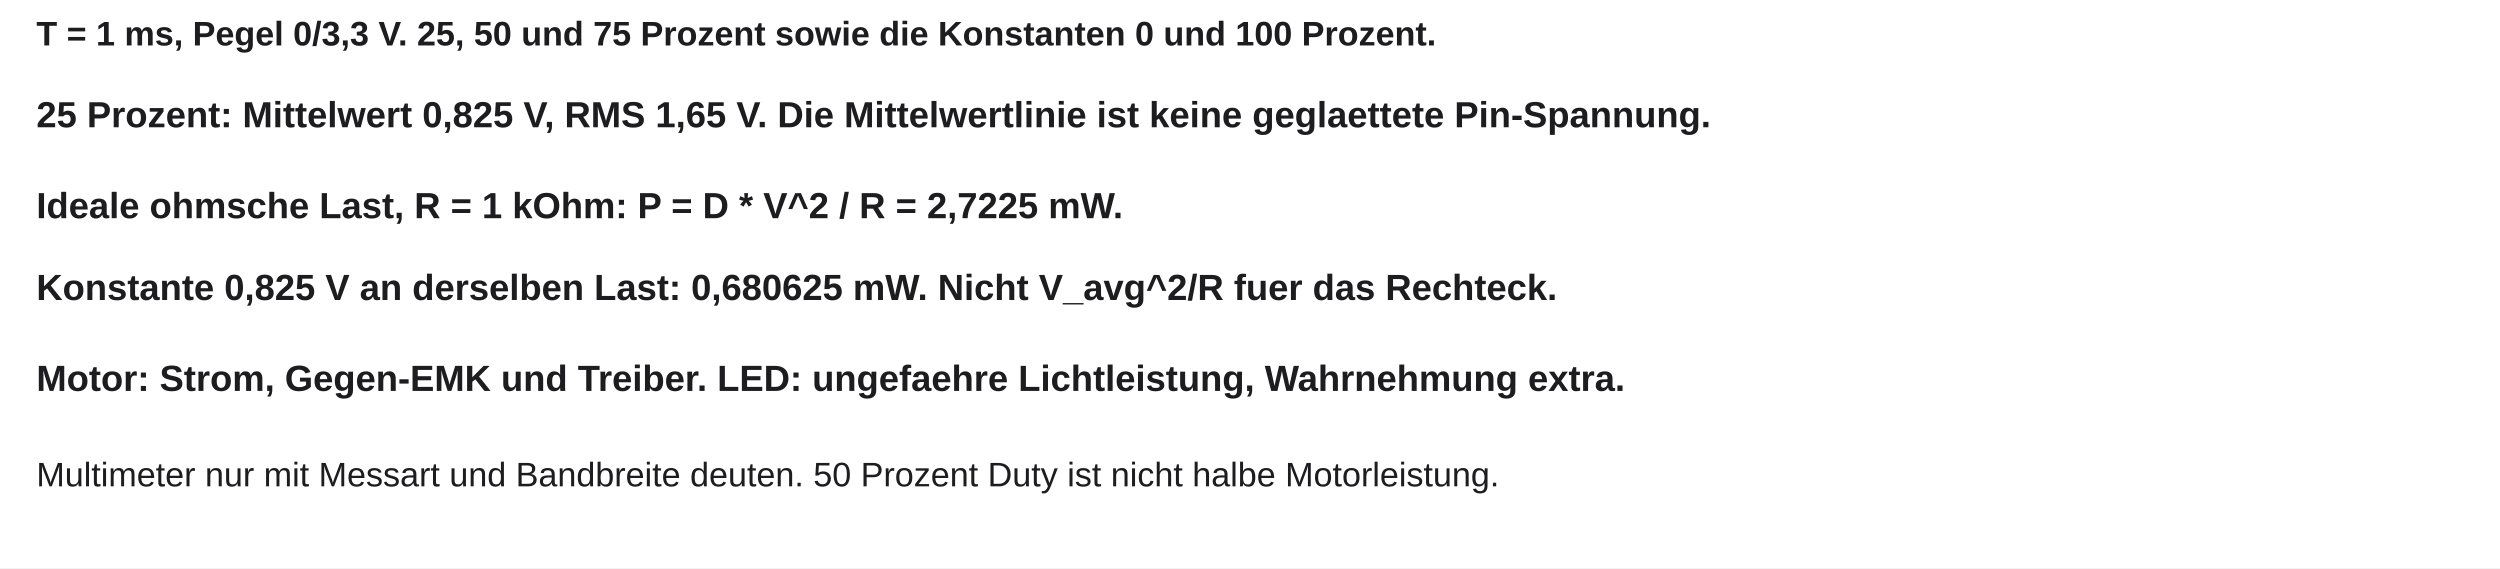
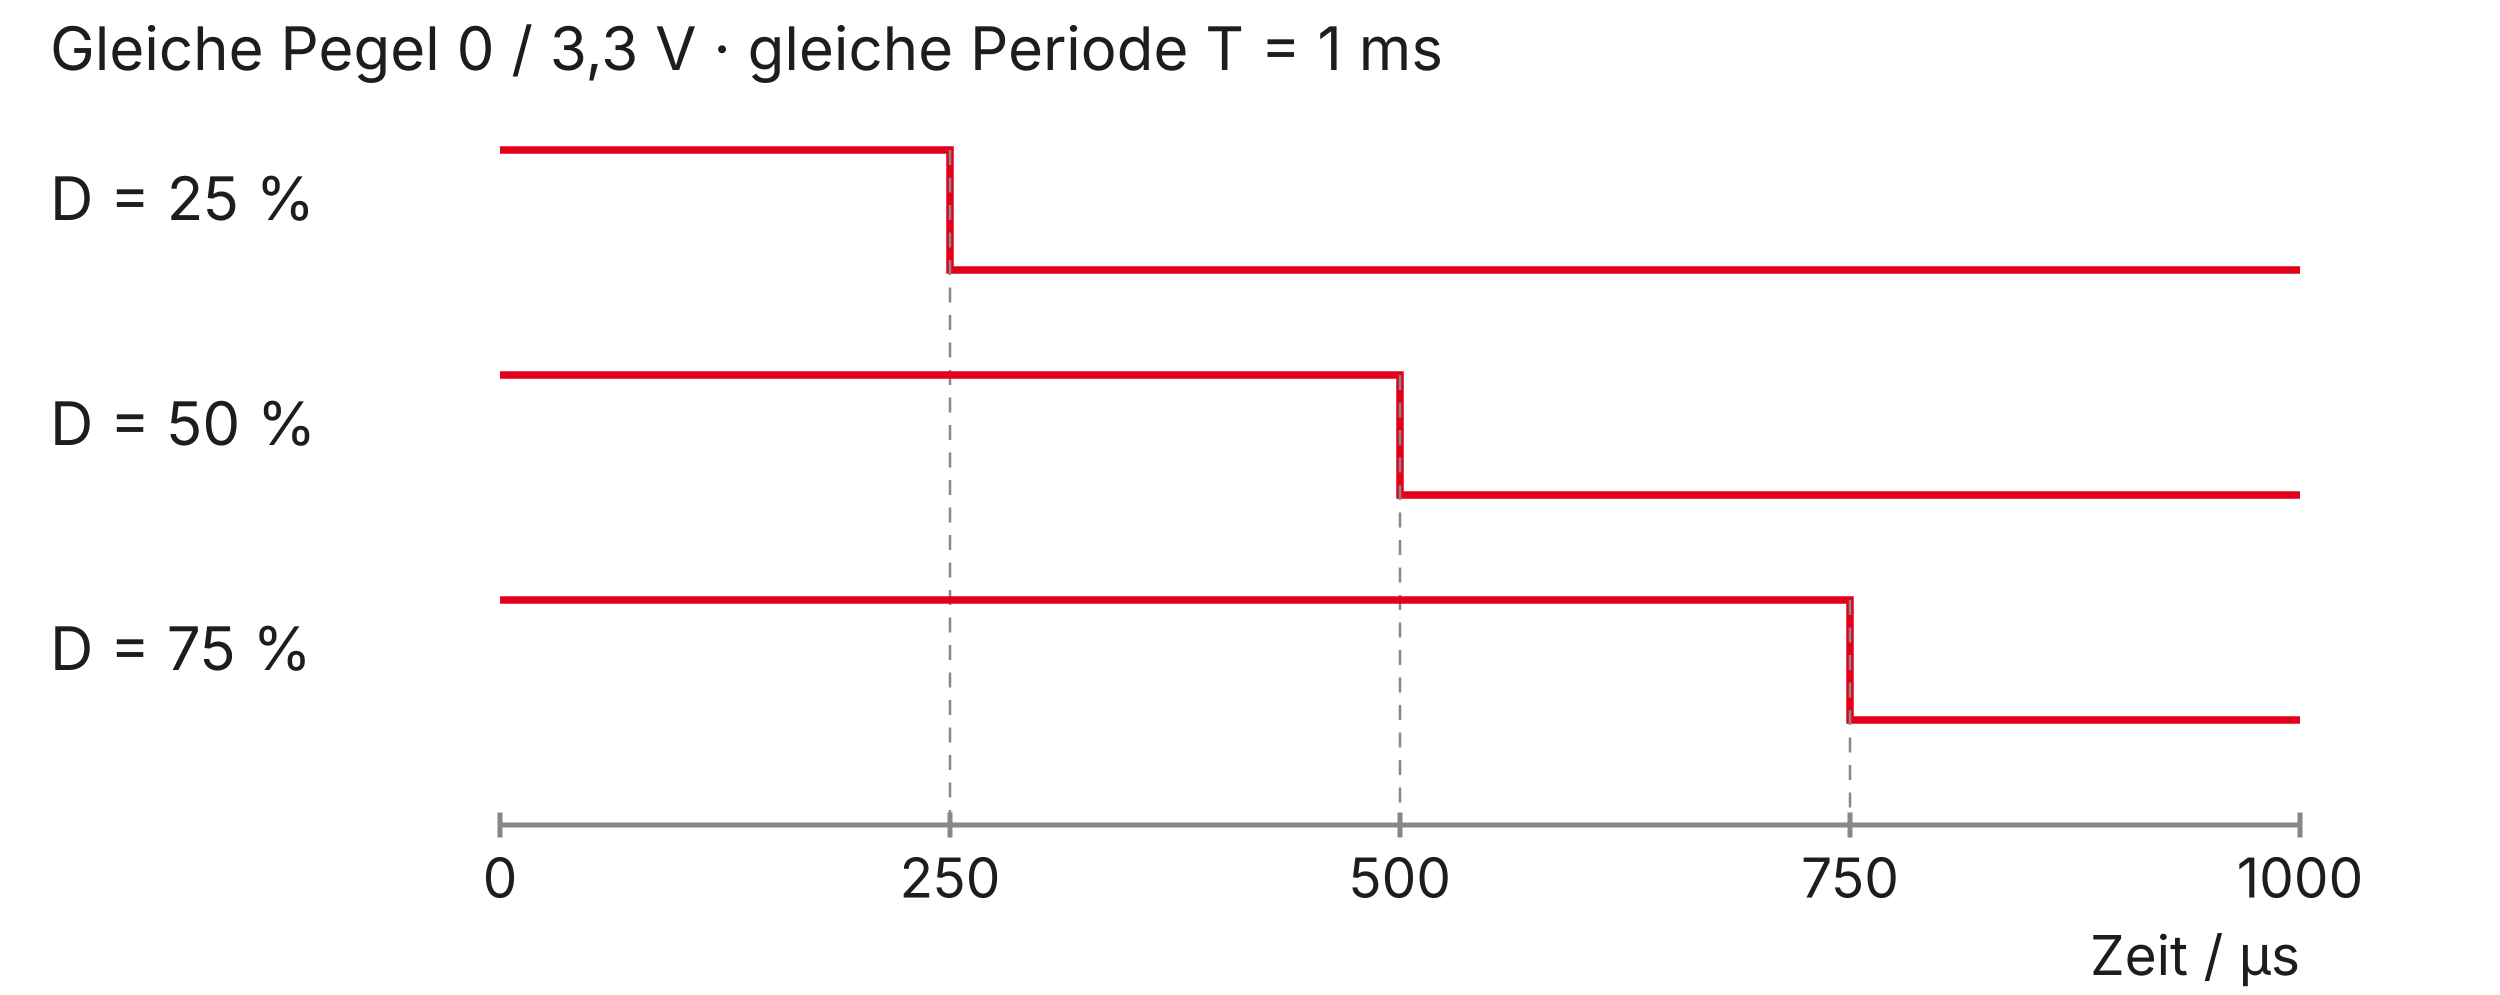
- <svg xmlns="http://www.w3.org/2000/svg" viewBox="0 0 1100 250" width="1100" height="250">
-   <rect width="1100" height="250" fill="#fff" />
-   <style>text{font-family:Arial,Helvetica,sans-serif;fill:#1D1D1F}</style>
-   <text x="16" y="20" font-size="15" font-weight="600" fill="#1D1D1F">T = 1 ms, Pegel 0/3,3 V. 25, 50 und 75 Prozent sowie die Konstanten 0 und 100 Prozent.</text>
-   <text x="16" y="56" font-size="16" font-weight="600" fill="#1565C0">25 Prozent: Mittelwert 0,825 V, RMS 1,65 V. Die Mittelwertlinie ist keine geglaettete Pin-Spannung.</text>
-   <text x="16" y="96" font-size="16" font-weight="600" fill="#1B5E20">Ideale ohmsche Last, R = 1 kOhm: P = D * V^2 / R = 2,7225 mW.</text>
-   <text x="16" y="132" font-size="16" font-weight="600" fill="#E65100">Konstante 0,825 V an derselben Last: 0,680625 mW. Nicht V_avg^2/R fuer das Rechteck.</text>
-   <text x="16" y="172" font-size="16" font-weight="600" fill="#1D1D1F">Motor: Strom, Gegen-EMK und Treiber. LED: ungefaehre Lichtleistung, Wahrnehmung extra.</text>
-   <text x="16" y="214" font-size="15" font-weight="400" fill="#5F6368">Multimeter nur mit Messart und Bandbreite deuten. 50 Prozent Duty ist nicht halbe Motorleistung.</text>
+ <svg xmlns="http://www.w3.org/2000/svg" width="1000" height="398" viewBox="0 0 1000 398" role="img" aria-labelledby="title">
+   <style>text{font-family:Inter,Arial,Helvetica,sans-serif;font-weight:400}</style>
+   <defs>
+     <marker id="arrow" markerWidth="10" markerHeight="10" refX="8" refY="3" orient="auto" markerUnits="strokeWidth">
+       <path d="M0,0 L8,3 L0,6" fill="#1D1D1F" />
+     </marker>
+   </defs>
+   <rect width="1000" height="398" fill="#FFFFFF" />
+   <text x="20" y="28" font-size="24" fill="#1D1D1F" text-anchor="start">Gleiche Pegel 0 / 3,3 V · gleiche Periode T = 1 ms</text>
+   <text x="20" y="88" font-size="24" fill="#1D1D1F" text-anchor="start">D = 25 %</text>
+   <polyline points="200.000,60.000 380.000,60.000 380.000,60.000 380.000,108.000 920.000,108.000" fill="none" stroke="#E2001A" stroke-width="3" />
+   <line x1="380.0" y1="60" x2="380.0" y2="330" stroke="#86868B" stroke-width="1" stroke-dasharray="6 5" />
+   <text x="20" y="178" font-size="24" fill="#1D1D1F" text-anchor="start">D = 50 %</text>
+   <polyline points="200.000,150.000 560.000,150.000 560.000,150.000 560.000,198.000 920.000,198.000" fill="none" stroke="#E2001A" stroke-width="3" />
+   <line x1="560.0" y1="150" x2="560.0" y2="330" stroke="#86868B" stroke-width="1" stroke-dasharray="6 5" />
+   <text x="20" y="268" font-size="24" fill="#1D1D1F" text-anchor="start">D = 75 %</text>
+   <polyline points="200.000,240.000 740.000,240.000 740.000,240.000 740.000,288.000 920.000,288.000" fill="none" stroke="#E2001A" stroke-width="3" />
+   <line x1="740.0" y1="240" x2="740.0" y2="330" stroke="#86868B" stroke-width="1" stroke-dasharray="6 5" />
+   <line x1="200" y1="330" x2="920" y2="330" stroke="#86868B" stroke-width="2" />
+   <text x="920" y="390" font-size="22" fill="#1D1D1F" text-anchor="end">Zeit / µs</text>
+   <line x1="200" y1="325" x2="200" y2="335" stroke="#86868B" stroke-width="2" />
+   <text x="200" y="359" font-size="22" fill="#1D1D1F" text-anchor="middle">0</text>
+   <line x1="380" y1="325" x2="380" y2="335" stroke="#86868B" stroke-width="2" />
+   <text x="380" y="359" font-size="22" fill="#1D1D1F" text-anchor="middle">250</text>
+   <line x1="560" y1="325" x2="560" y2="335" stroke="#86868B" stroke-width="2" />
+   <text x="560" y="359" font-size="22" fill="#1D1D1F" text-anchor="middle">500</text>
+   <line x1="740" y1="325" x2="740" y2="335" stroke="#86868B" stroke-width="2" />
+   <text x="740" y="359" font-size="22" fill="#1D1D1F" text-anchor="middle">750</text>
+   <line x1="920" y1="325" x2="920" y2="335" stroke="#86868B" stroke-width="2" />
+   <text x="920" y="359" font-size="22" fill="#1D1D1F" text-anchor="middle">1000</text>
</svg>
